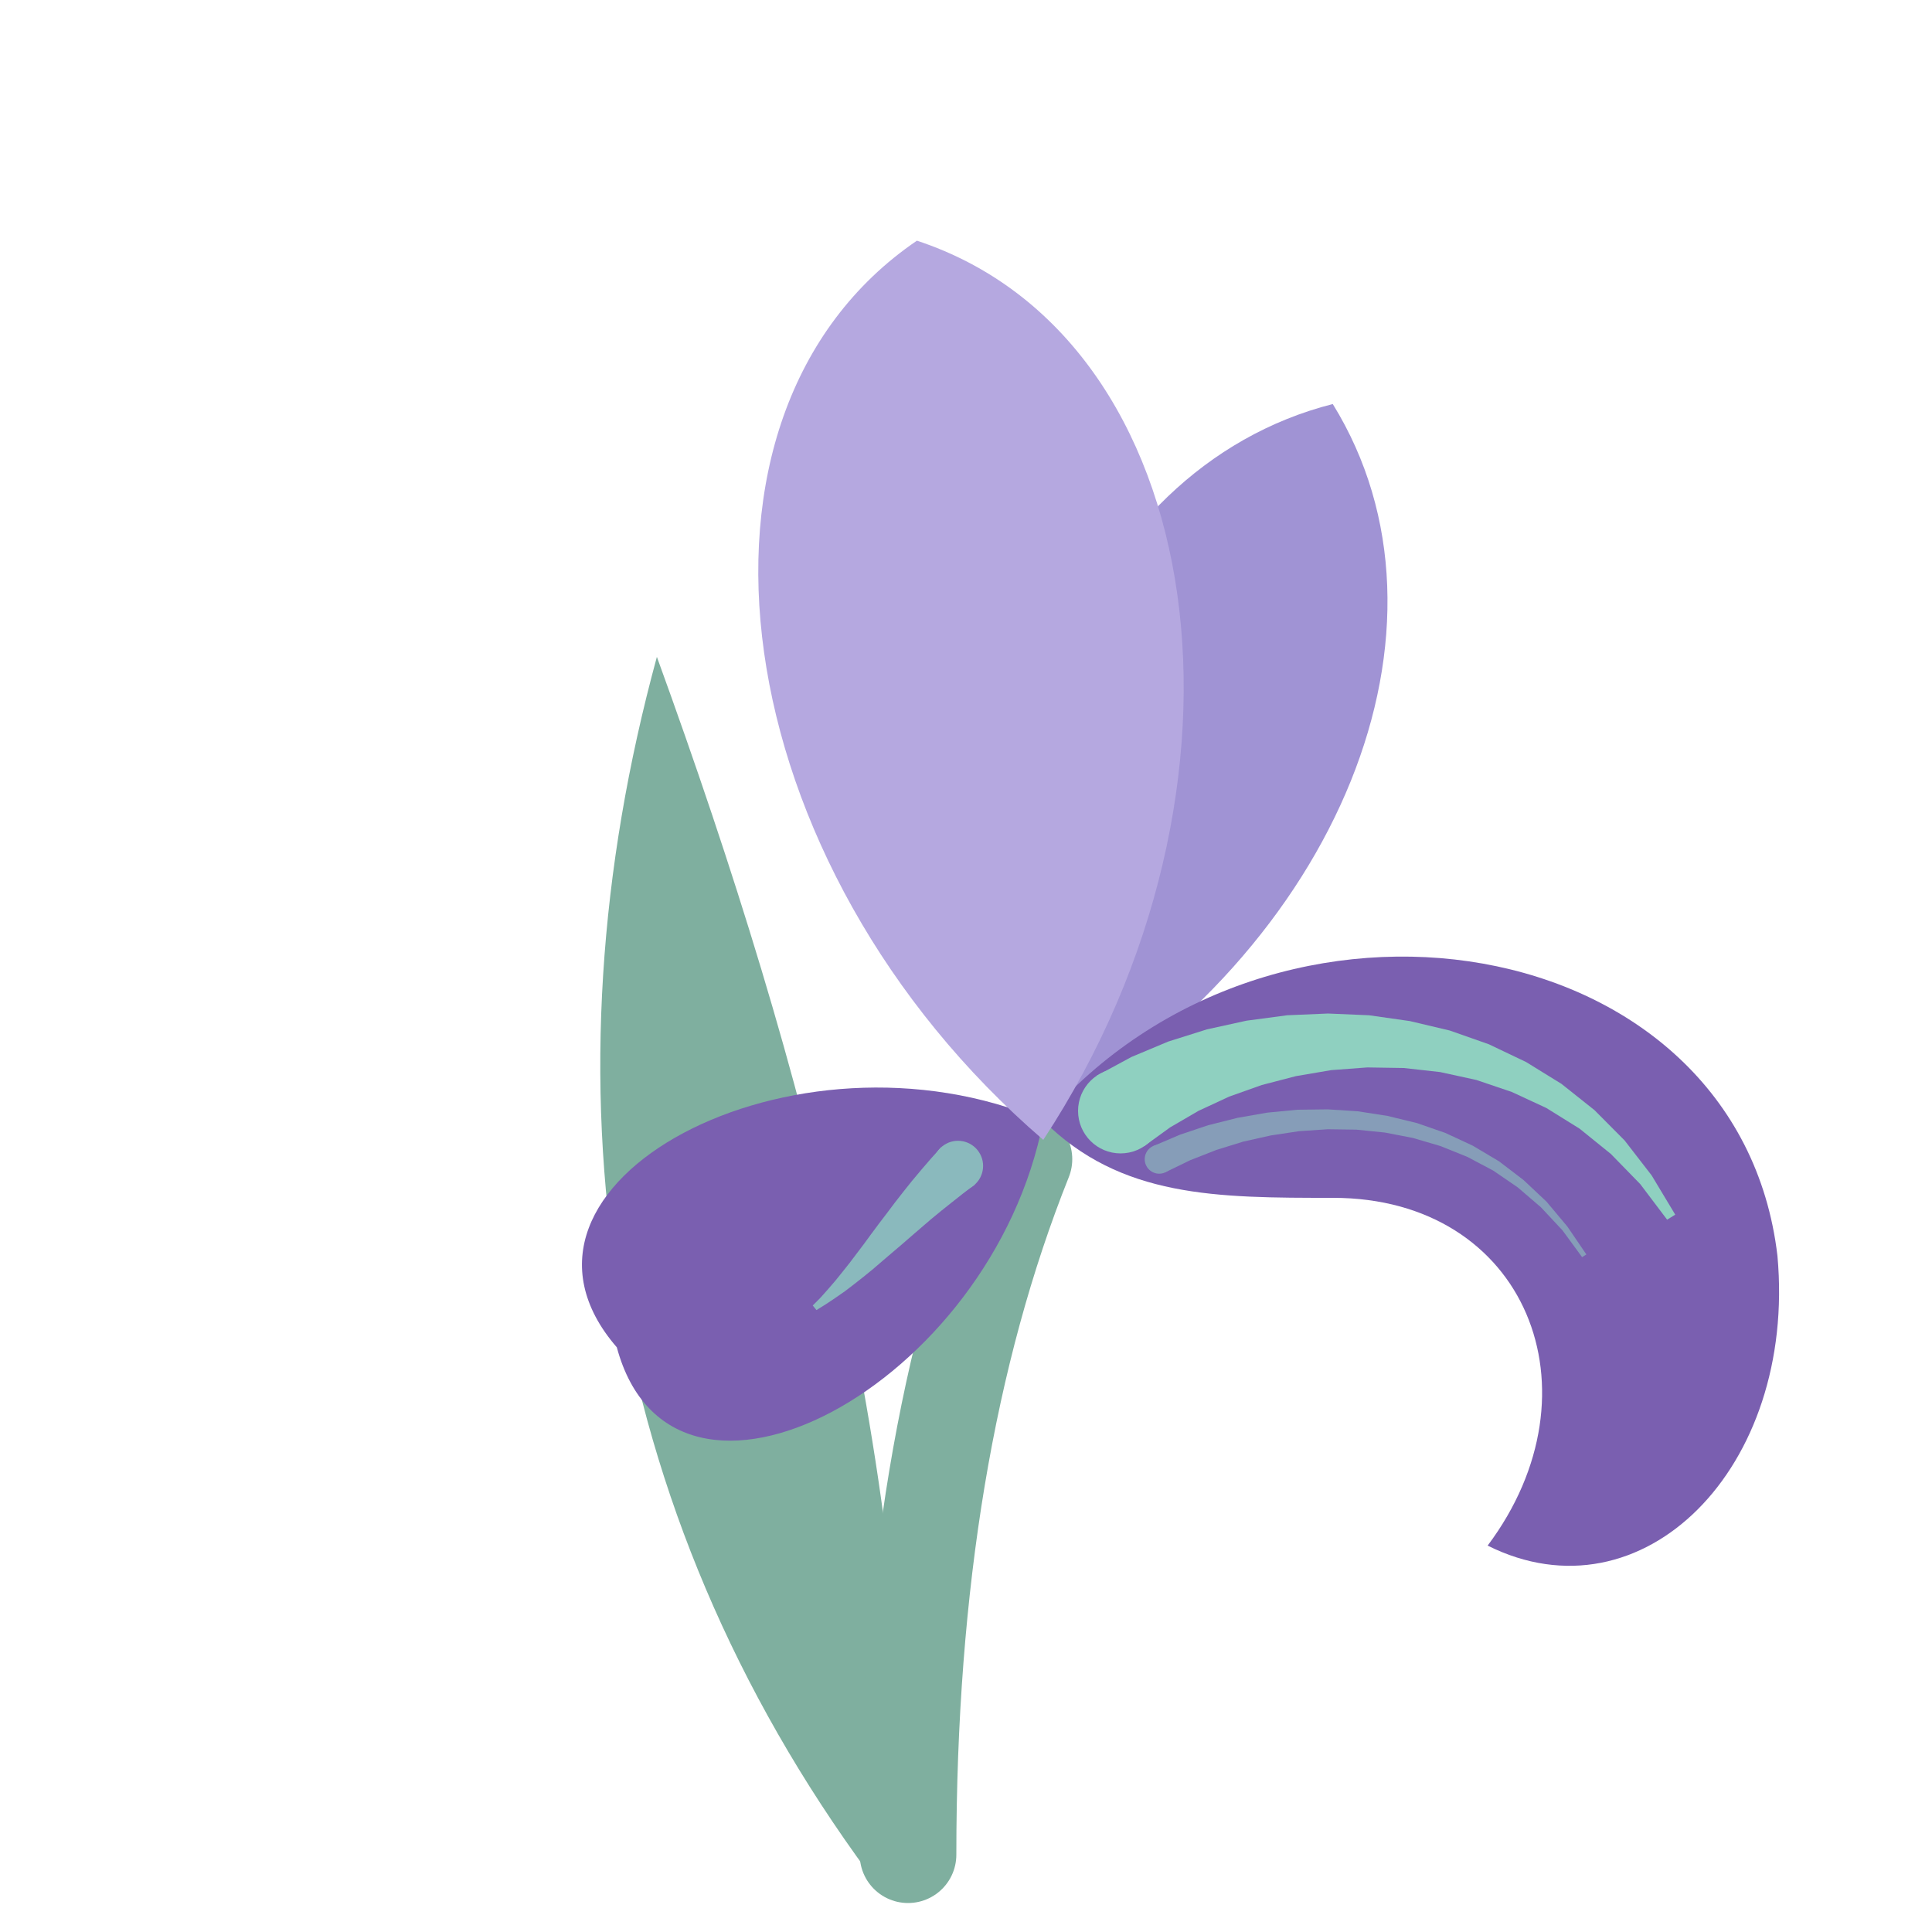
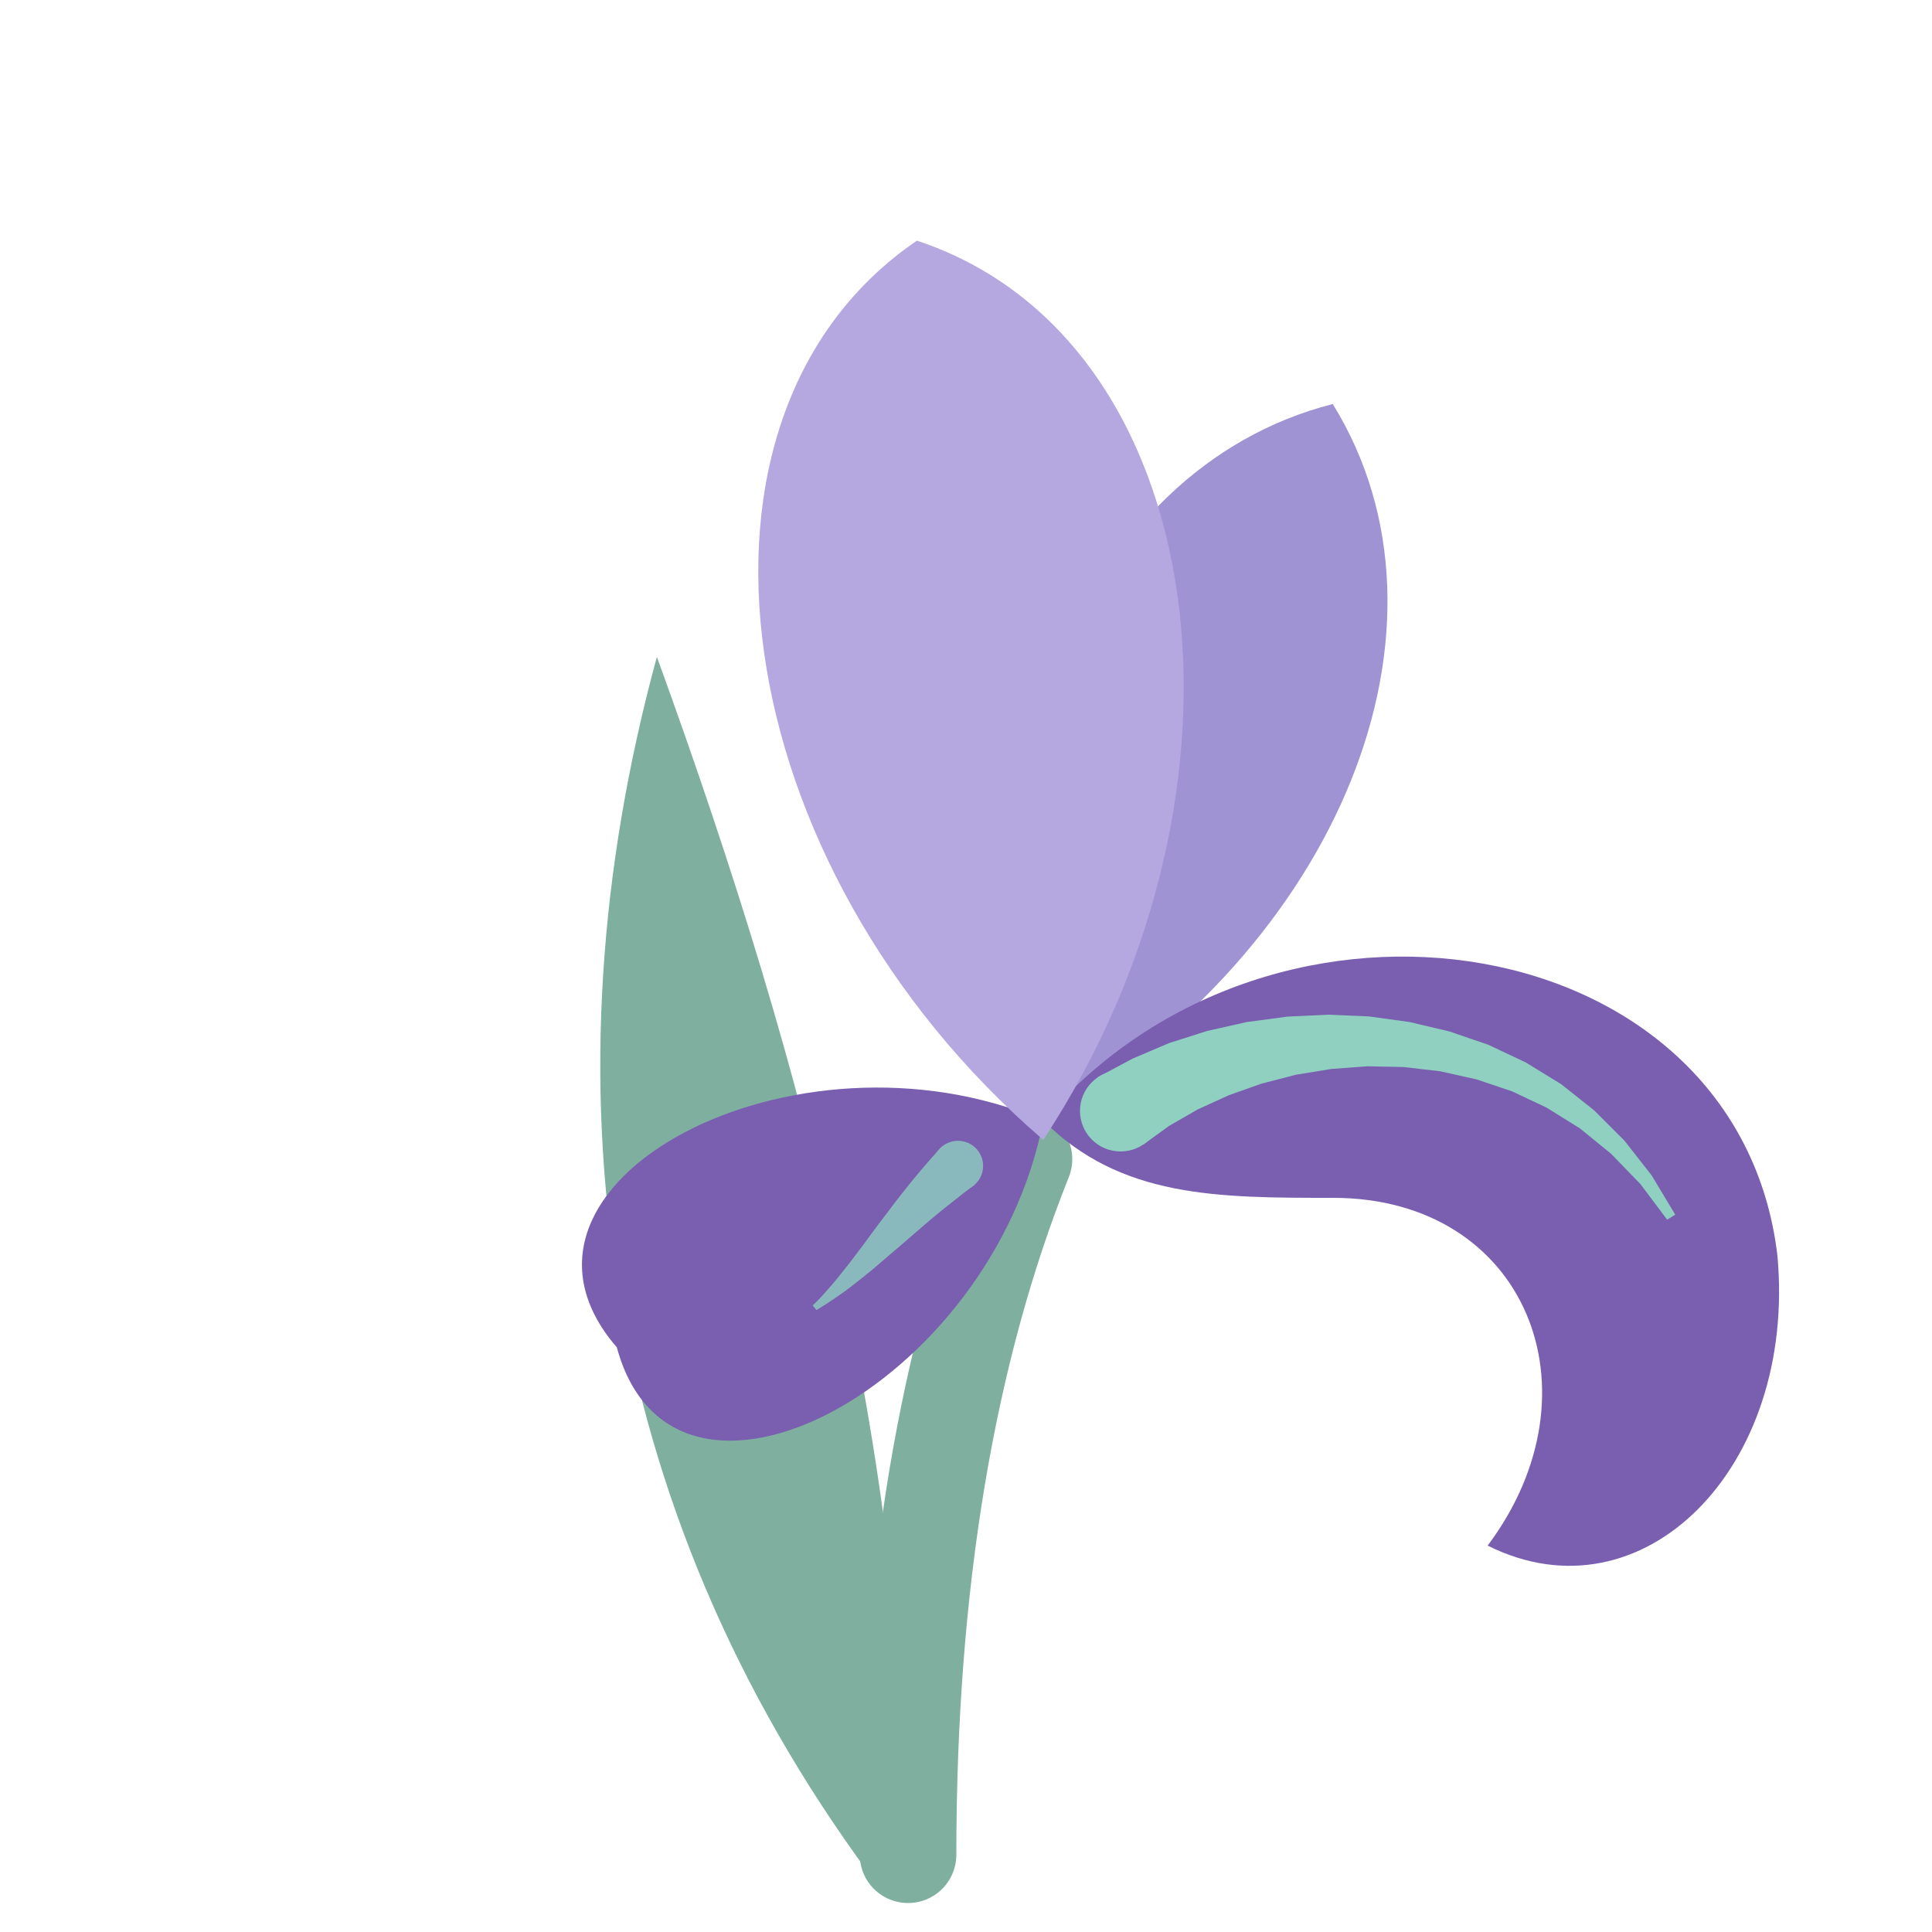
<svg xmlns="http://www.w3.org/2000/svg" viewBox="0 0 100 100">
  <path d="M45 97 C31 78 28 56 34 34 C42 56 47 76 47 97 Z" fill="#7FAF9F" />
  <path d="M47 96 C47 82 49 70 53 60" fill="none" stroke="#7FAF9F" stroke-width="5" stroke-linecap="round" />
  <g transform="translate(54 58) rotate(-118)">
    <path d="M0 0 C-10.9 -8.8 -10.9 -27.5 0 -25 C10.9 -27.5 10.9 -8.8 0 0 Z" fill="#7A5FB0" />
    <g fill="#8FD0C0" opacity="0.8">
      <path d="M1.26 -5.32 L0.99 -6.06 L0.71 -6.78 L0.43 -7.47 L0.14 -8.14 L-0.15 -8.79 L-0.44 -9.41 L-0.72 -10.02 L-1.00 -10.61 L-1.28 -11.19 L-1.54 -11.75 L-1.80 -12.31 L-2.04 -12.86 L-2.27 -13.40 L-2.48 -13.94 L-2.68 -14.48 L-2.85 -15.03 L-3.15 -14.97 L-3.11 -14.39 L-3.05 -13.80 L-2.98 -13.21 L-2.88 -12.61 L-2.77 -12.00 L-2.65 -11.39 L-2.51 -10.77 L-2.37 -10.14 L-2.23 -9.50 L-2.08 -8.85 L-1.93 -8.19 L-1.78 -7.52 L-1.64 -6.83 L-1.51 -6.13 L-1.38 -5.42 L-1.26 -4.68 Z" />
      <circle cx="0.00" cy="-5.00" r="1.30" />
    </g>
  </g>
  <g transform="translate(54 58) rotate(22)">
    <path d="M0 0 C-10.9 -14.0 -10.9 -32.0 0 -40 C10.9 -32.0 10.9 -14.0 0 0 Z" fill="#A093D4" />
  </g>
  <path d="M54 58 C66 44 90 48 92 65 C93 76 85 84 77 80 C83 72 79 62 69 62 C63 62 58 62 54 58 Z" fill="#7A5FB0" />
  <g fill="#8FD0C0">
-     <path d="M59.23 59.32 L60.57 58.35 L62.03 57.50 L63.62 56.76 L65.31 56.16 L67.08 55.70 L68.90 55.39 L70.77 55.25 L72.66 55.28 L74.54 55.49 L76.42 55.90 L78.25 56.52 L80.04 57.35 L81.76 58.42 L83.38 59.73 L84.90 61.29 L86.29 63.13 L86.71 62.87 L85.49 60.84 L84.09 59.03 L82.53 57.46 L80.82 56.10 L78.99 54.97 L77.06 54.05 L75.04 53.34 L72.97 52.85 L70.86 52.55 L68.74 52.46 L66.62 52.55 L64.52 52.83 L62.47 53.28 L60.47 53.91 L58.56 54.71 L56.77 55.68 Z" />
-     <circle cx="58.00" cy="57.50" r="2.20" />
-   </g>
-   <g fill="#8FD0C0" opacity="0.55">
-     <path d="M60.33 60.67 L61.61 60.05 L62.96 59.52 L64.35 59.09 L65.78 58.77 L67.24 58.55 L68.72 58.45 L70.20 58.47 L71.68 58.62 L73.13 58.90 L74.56 59.32 L75.95 59.88 L77.29 60.59 L78.56 61.46 L79.76 62.49 L80.88 63.69 L81.89 65.07 L82.11 64.93 L81.13 63.49 L80.05 62.20 L78.86 61.08 L77.59 60.11 L76.23 59.30 L74.81 58.64 L73.34 58.13 L71.82 57.76 L70.28 57.52 L68.72 57.42 L67.15 57.44 L65.59 57.59 L64.05 57.86 L62.54 58.24 L61.08 58.73 L59.67 59.33 Z" />
-     <circle cx="60.00" cy="60.00" r="0.75" />
+     <path d="M59.18 59.24 L60.52 58.27 L62.00 57.42 L63.60 56.69 L65.29 56.09 L67.07 55.63 L68.90 55.33 L70.77 55.19 L72.66 55.23 L74.55 55.45 L76.43 55.87 L78.27 56.49 L80.05 57.33 L81.77 58.40 L83.39 59.72 L84.91 61.29 L86.29 63.13 L86.71 62.87 L85.49 60.84 L84.08 59.04 L82.51 57.47 L80.81 56.12 L78.97 54.99 L77.04 54.08 L75.03 53.39 L72.96 52.90 L70.86 52.61 L68.74 52.52 L66.63 52.62 L64.54 52.90 L62.49 53.36 L60.51 53.99 L58.61 54.80 L56.82 55.76 Z" />
+     <circle cx="58.00" cy="57.50" r="2.10" />
  </g>
  <g transform="translate(54 59) rotate(-8)">
    <path d="M0 0 C-14.4 -16.4 -14.4 -39.9 0 -47 C14.4 -39.9 14.4 -16.4 0 0 Z" fill="#B5A8E0" />
  </g>
</svg>
